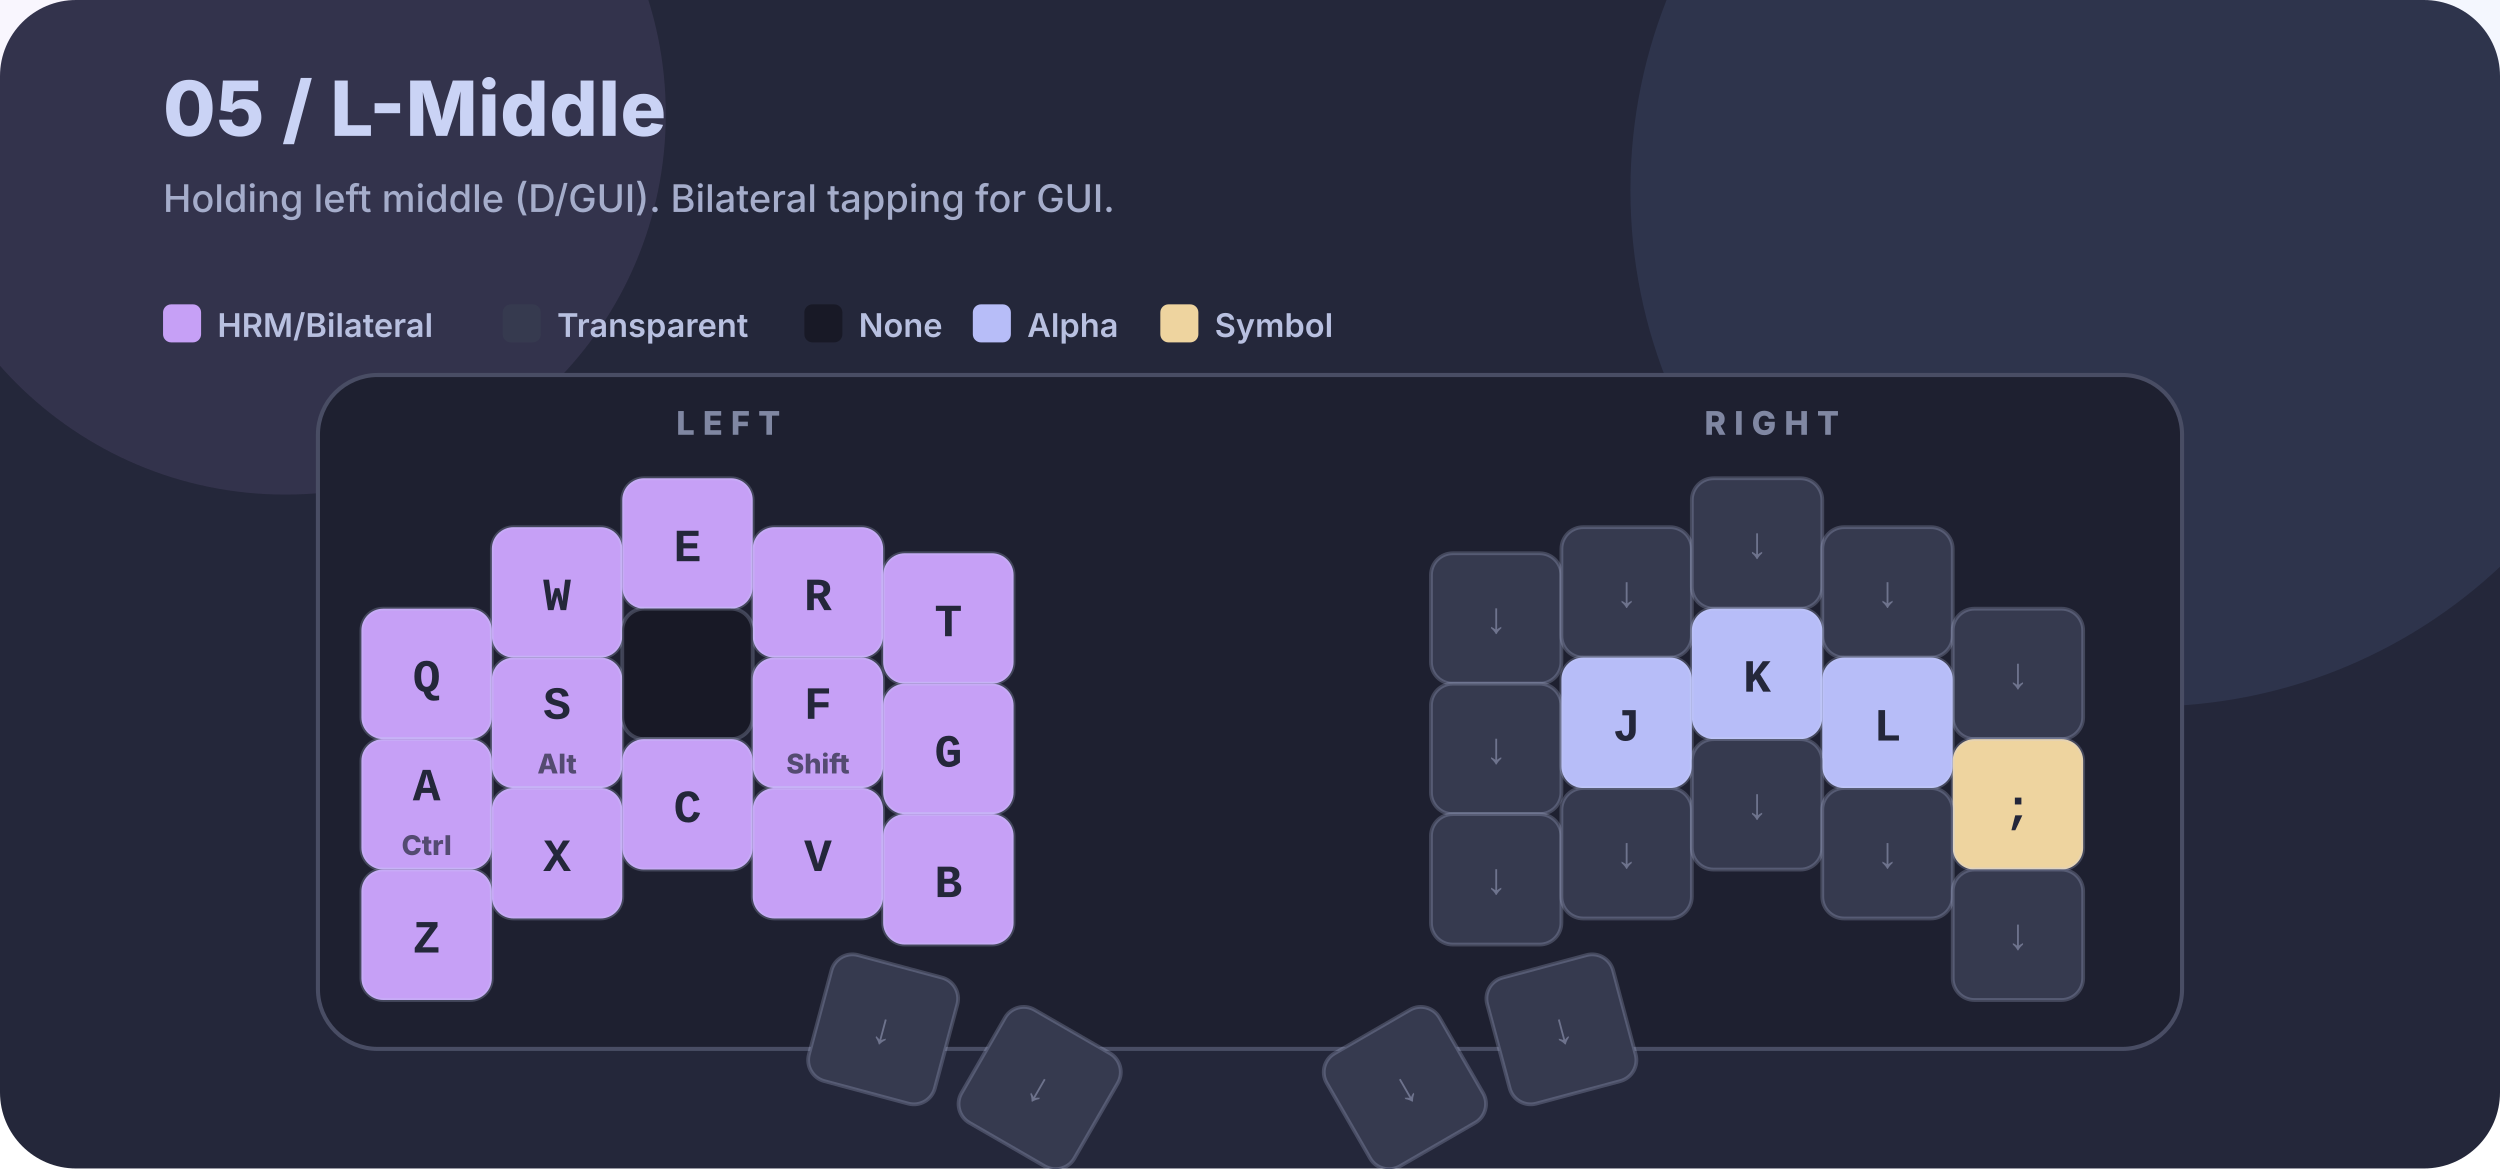
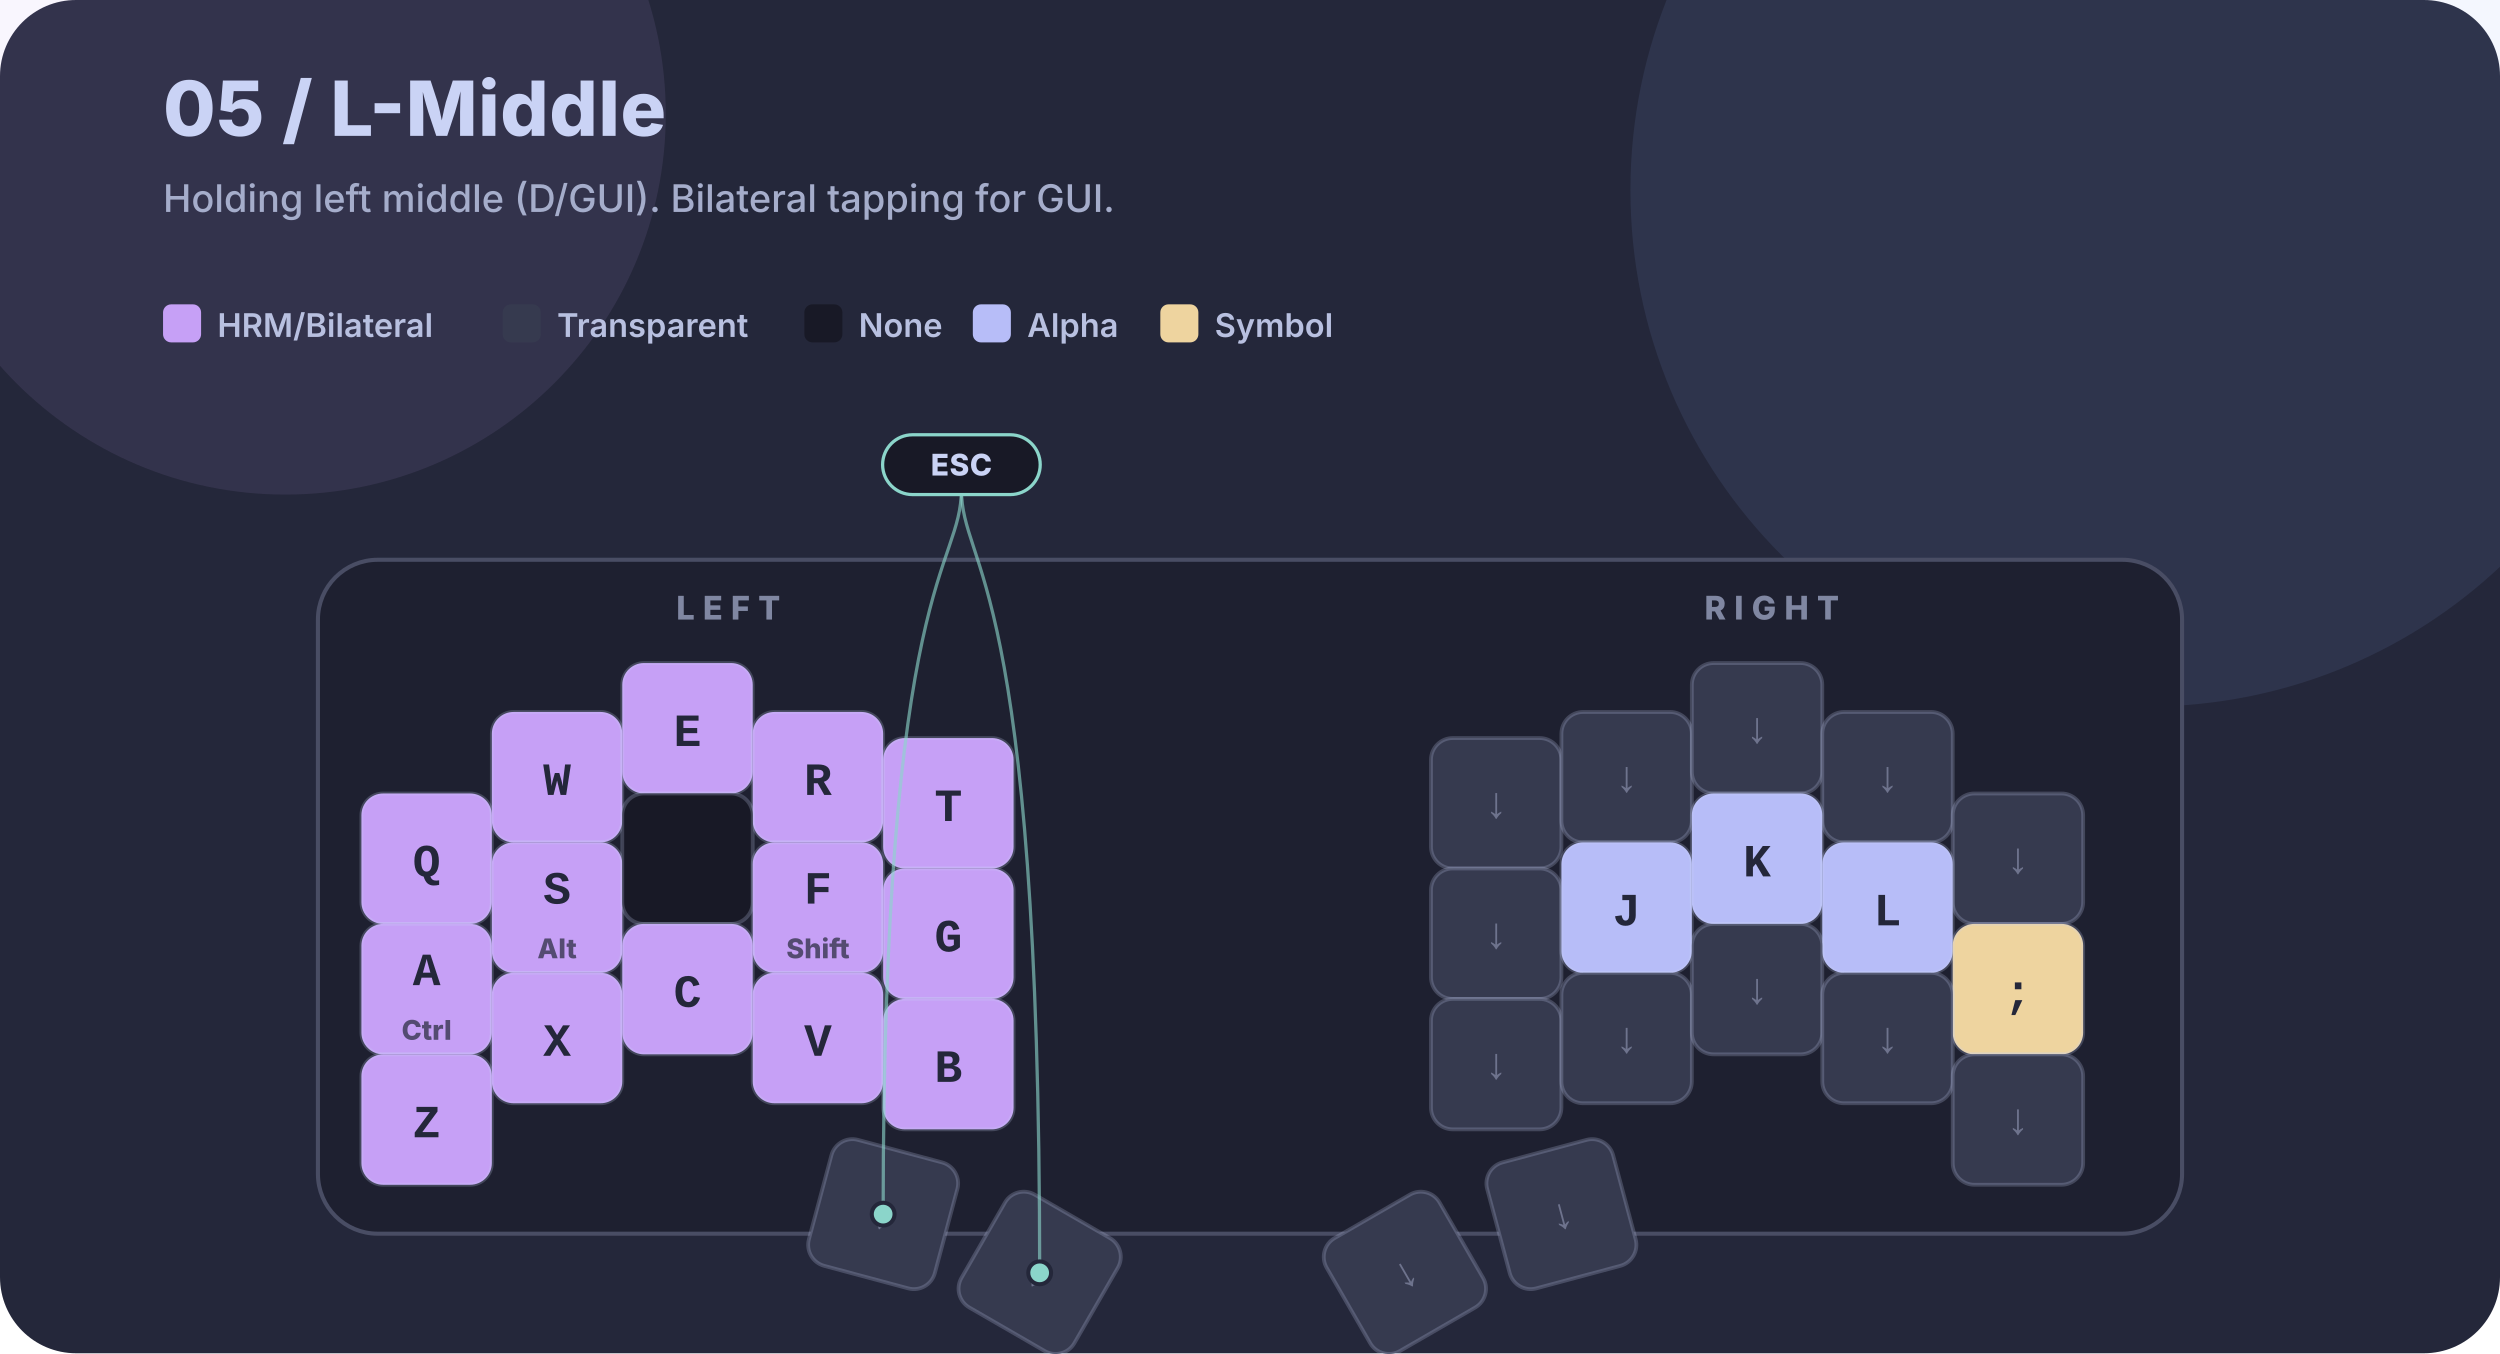
- <svg xmlns="http://www.w3.org/2000/svg" width="920" height="430" viewBox="0 0 920 430" role="img" aria-labelledby="title desc">
+ <svg xmlns="http://www.w3.org/2000/svg" width="920" height="498" viewBox="0 0 920 498" role="img" aria-labelledby="title desc">
  <style>
    .title { font: 800 28px Inter, Avenir Next, Segoe UI, sans-serif; fill: #cad3f5; letter-spacing: .2px; }
    .subtitle { font: 500 14px Inter, Avenir Next, Segoe UI, sans-serif; fill: #a5adcb; }
    .legend-text { font: 600 12px Inter, Avenir Next, Segoe UI, sans-serif; fill: #b8c0e0; }
    .half { font: 800 12px Inter, Avenir Next, Segoe UI, sans-serif; fill: #8087a2; letter-spacing: 3px; text-anchor: middle; }
    .tap { font-family: Berkeley Mono, SFMono-Regular, Consolas, Liberation Mono, monospace; font-weight: 800; text-anchor: middle; dominant-baseline: central; }
    .tap.transparent { font-size: 16px; fill: #6e738d; }
    .hold { font: 800 10px Inter, Avenir Next, Segoe UI, sans-serif; text-anchor: middle; dominant-baseline: central; }
    .key { stroke: rgba(202,211,245,.22); stroke-width: 1.4; }
    .shortcut path { fill: none; stroke: #8bd5ca; stroke-width: 1.2; opacity: .62; stroke-linecap: round; }
    .shortcut circle { fill: #8bd5ca; stroke: #24273a; stroke-width: 1.5; }
    .shortcut rect { fill: #181926; stroke: #8bd5ca; stroke-width: 1.2; }
    .shortcut text { font: 800 11px Inter, Avenir Next, Segoe UI, sans-serif; fill: #cad3f5; text-anchor: middle; letter-spacing: .2px; }
  </style>
-   <rect x="0" y="0" width="920" height="430" rx="28" fill="#24273a" />
+   <rect x="0" y="0" width="920" height="498" rx="28" fill="#24273a" />
  <circle cx="105" cy="42" r="140" fill="#c6a0f6" opacity="0.10" />
  <circle cx="790" cy="70" r="190" fill="#8aadf4" opacity="0.10" />
  <text x="60" y="50" class="title">05 / L-Middle</text>
  <text x="60" y="78" class="subtitle">Holding left middle (D/GUI). Bilateral tapping for GUI.</text>
  <rect x="60" y="112" width="14" height="14" rx="3" fill="#c6a0f6" />
  <text x="80" y="124" class="legend-text">HRM/Bilateral</text>
  <rect x="185" y="112" width="14" height="14" rx="3" fill="#363a4f" />
  <text x="205" y="124" class="legend-text">Transparent</text>
  <rect x="296" y="112" width="14" height="14" rx="3" fill="#181926" />
  <text x="316" y="124" class="legend-text">None</text>
  <rect x="358" y="112" width="14" height="14" rx="3" fill="#b7bdf8" />
  <text x="378" y="124" class="legend-text">Alpha</text>
  <rect x="427" y="112" width="14" height="14" rx="3" fill="#eed49f" />
  <text x="447" y="124" class="legend-text">Symbol</text>
-   <rect x="117" y="138" width="686" height="248" rx="22" fill="#1e2030" stroke="#494d64" stroke-width="1.5" />
-   <text x="268" y="160" class="half">LEFT</text>
-   <text x="652" y="160" class="half">RIGHT</text>
-   <g transform="translate(133 176)">
+   <rect x="117" y="206" width="686" height="248" rx="22" fill="#1e2030" stroke="#494d64" stroke-width="1.5" />
+   <text x="268" y="228" class="half">LEFT</text>
+   <text x="652" y="228" class="half">RIGHT</text>
+   <g transform="translate(133 244)">
    <rect class="key" x="0" y="48" width="48" height="48" rx="8" fill="#c6a0f6" />
    <text x="24" y="74" class="tap" style="font-size:17px;fill:#24273a">Q</text>
    <rect class="key" x="48" y="18" width="48" height="48" rx="8" fill="#c6a0f6" />
    <text x="72" y="44" class="tap" style="font-size:17px;fill:#24273a">W</text>
    <rect class="key" x="96" y="0" width="48" height="48" rx="8" fill="#c6a0f6" />
    <text x="120" y="26" class="tap" style="font-size:17px;fill:#24273a">E</text>
    <rect class="key" x="144" y="18" width="48" height="48" rx="8" fill="#c6a0f6" />
    <text x="168" y="44" class="tap" style="font-size:17px;fill:#24273a">R</text>
    <rect class="key" x="192" y="27.6" width="48" height="48" rx="8" fill="#c6a0f6" />
    <text x="216" y="53.6" class="tap" style="font-size:17px;fill:#24273a">T</text>
    <rect class="key" x="393.6" y="27.6" width="48" height="48" rx="8" fill="#363a4f" />
    <text x="417.6" y="52.6" class="tap transparent">↓</text>
    <rect class="key" x="441.6" y="18" width="48" height="48" rx="8" fill="#363a4f" />
    <text x="465.6" y="43" class="tap transparent">↓</text>
    <rect class="key" x="489.6" y="0" width="48" height="48" rx="8" fill="#363a4f" />
    <text x="513.6" y="25" class="tap transparent">↓</text>
    <rect class="key" x="537.6" y="18" width="48" height="48" rx="8" fill="#363a4f" />
    <text x="561.6" y="43" class="tap transparent">↓</text>
    <rect class="key" x="585.6" y="48" width="48" height="48" rx="8" fill="#363a4f" />
    <text x="609.6" y="73" class="tap transparent">↓</text>
    <rect class="key" x="0" y="96" width="48" height="48" rx="8" fill="#c6a0f6" />
    <text x="24" y="114" class="tap" style="font-size:17px;fill:#24273a">A</text>
    <text x="24" y="135" class="hold" style="fill:rgba(36,39,58,0.70)">Ctrl</text>
    <rect class="key" x="48" y="66" width="48" height="48" rx="8" fill="#c6a0f6" />
    <text x="72" y="84" class="tap" style="font-size:17px;fill:#24273a">S</text>
    <text x="72" y="105" class="hold" style="fill:rgba(36,39,58,0.70)">Alt</text>
    <rect class="key" x="96" y="48" width="48" height="48" rx="8" fill="#181926" />
    <rect class="key" x="144" y="66" width="48" height="48" rx="8" fill="#c6a0f6" />
    <text x="168" y="84" class="tap" style="font-size:17px;fill:#24273a">F</text>
    <text x="168" y="105" class="hold" style="fill:rgba(36,39,58,0.70)">Shift</text>
    <rect class="key" x="192" y="75.6" width="48" height="48" rx="8" fill="#c6a0f6" />
    <text x="216" y="101.6" class="tap" style="font-size:17px;fill:#24273a">G</text>
    <rect class="key" x="393.6" y="75.6" width="48" height="48" rx="8" fill="#363a4f" />
    <text x="417.6" y="100.6" class="tap transparent">↓</text>
    <rect class="key" x="441.6" y="66" width="48" height="48" rx="8" fill="#b7bdf8" />
    <text x="465.6" y="92" class="tap" style="font-size:17px;fill:#24273a">J</text>
    <rect class="key" x="489.6" y="48" width="48" height="48" rx="8" fill="#b7bdf8" />
    <text x="513.6" y="74" class="tap" style="font-size:17px;fill:#24273a">K</text>
    <rect class="key" x="537.6" y="66" width="48" height="48" rx="8" fill="#b7bdf8" />
    <text x="561.6" y="92" class="tap" style="font-size:17px;fill:#24273a">L</text>
    <rect class="key" x="585.6" y="96" width="48" height="48" rx="8" fill="#eed49f" />
    <text x="609.6" y="122" class="tap" style="font-size:17px;fill:#24273a">;</text>
    <rect class="key" x="0" y="144" width="48" height="48" rx="8" fill="#c6a0f6" />
    <text x="24" y="170" class="tap" style="font-size:17px;fill:#24273a">Z</text>
    <rect class="key" x="48" y="114" width="48" height="48" rx="8" fill="#c6a0f6" />
    <text x="72" y="140" class="tap" style="font-size:17px;fill:#24273a">X</text>
    <rect class="key" x="96" y="96" width="48" height="48" rx="8" fill="#c6a0f6" />
    <text x="120" y="122" class="tap" style="font-size:17px;fill:#24273a">C</text>
    <rect class="key" x="144" y="114" width="48" height="48" rx="8" fill="#c6a0f6" />
    <text x="168" y="140" class="tap" style="font-size:17px;fill:#24273a">V</text>
    <rect class="key" x="192" y="123.6" width="48" height="48" rx="8" fill="#c6a0f6" />
    <text x="216" y="149.6" class="tap" style="font-size:17px;fill:#24273a">B</text>
    <rect class="key" x="393.6" y="123.6" width="48" height="48" rx="8" fill="#363a4f" />
    <text x="417.6" y="148.6" class="tap transparent">↓</text>
    <rect class="key" x="441.6" y="114" width="48" height="48" rx="8" fill="#363a4f" />
    <text x="465.6" y="139" class="tap transparent">↓</text>
    <rect class="key" x="489.6" y="96" width="48" height="48" rx="8" fill="#363a4f" />
    <text x="513.6" y="121" class="tap transparent">↓</text>
    <rect class="key" x="537.6" y="114" width="48" height="48" rx="8" fill="#363a4f" />
    <text x="561.6" y="139" class="tap transparent">↓</text>
    <rect class="key" x="585.6" y="144" width="48" height="48" rx="8" fill="#363a4f" />
    <text x="609.6" y="169" class="tap transparent">↓</text>
    <g transform="rotate(15 192 202.8)">
      <rect class="key" x="168" y="178.8" width="48" height="48" rx="8" fill="#363a4f" />
      <text x="192" y="203.8" class="tap transparent">↓</text>
    </g>
    <g transform="rotate(30 249.6 224.4)">
      <rect class="key" x="225.6" y="200.4" width="48" height="48" rx="8" fill="#363a4f" />
      <text x="249.6" y="225.4" class="tap transparent">↓</text>
    </g>
    <g transform="rotate(-30 384 224.4)">
      <rect class="key" x="360" y="200.4" width="48" height="48" rx="8" fill="#363a4f" />
      <text x="384" y="225.4" class="tap transparent">↓</text>
    </g>
    <g transform="rotate(-15 441.6 202.8)">
      <rect class="key" x="417.6" y="178.8" width="48" height="48" rx="8" fill="#363a4f" />
      <text x="441.6" y="203.8" class="tap transparent">↓</text>
    </g>
  </g>
+   <g class="shortcut">
+     <path d="M 353.8 180 C 353.8 210, 325.0 210, 325.0 446.8" />
+     <circle cx="325.0" cy="446.8" r="4.2" />
+     <path d="M 353.8 180 C 353.8 210, 382.6 210, 382.6 468.4" />
+     <circle cx="382.6" cy="468.4" r="4.2" />
+     <rect x="324.8" y="160" width="58" height="22" rx="11" />
+     <text x="353.8" y="175">ESC</text>
+   </g>
</svg>
